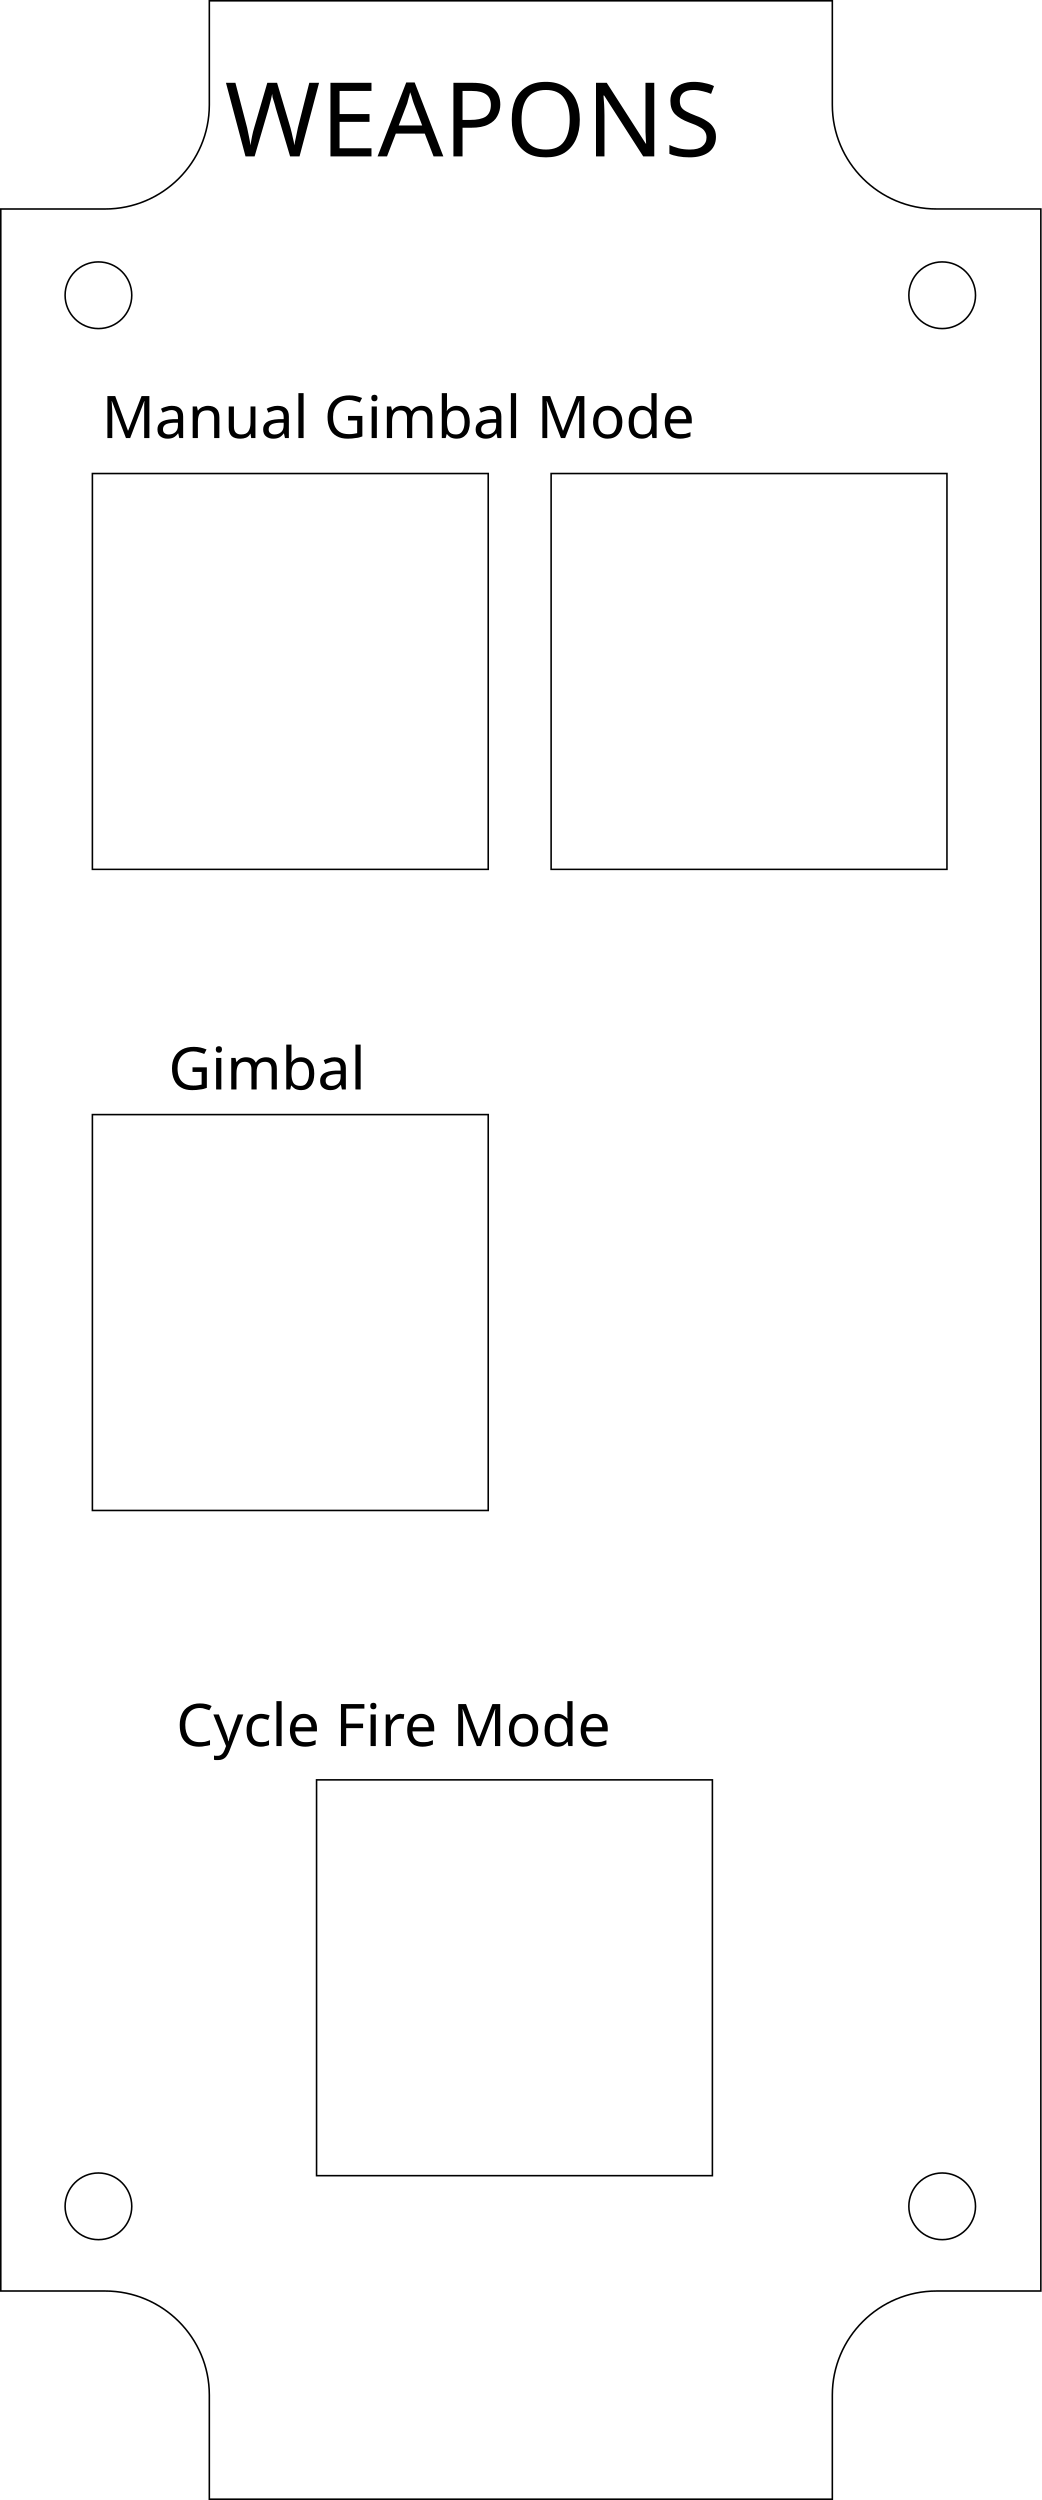
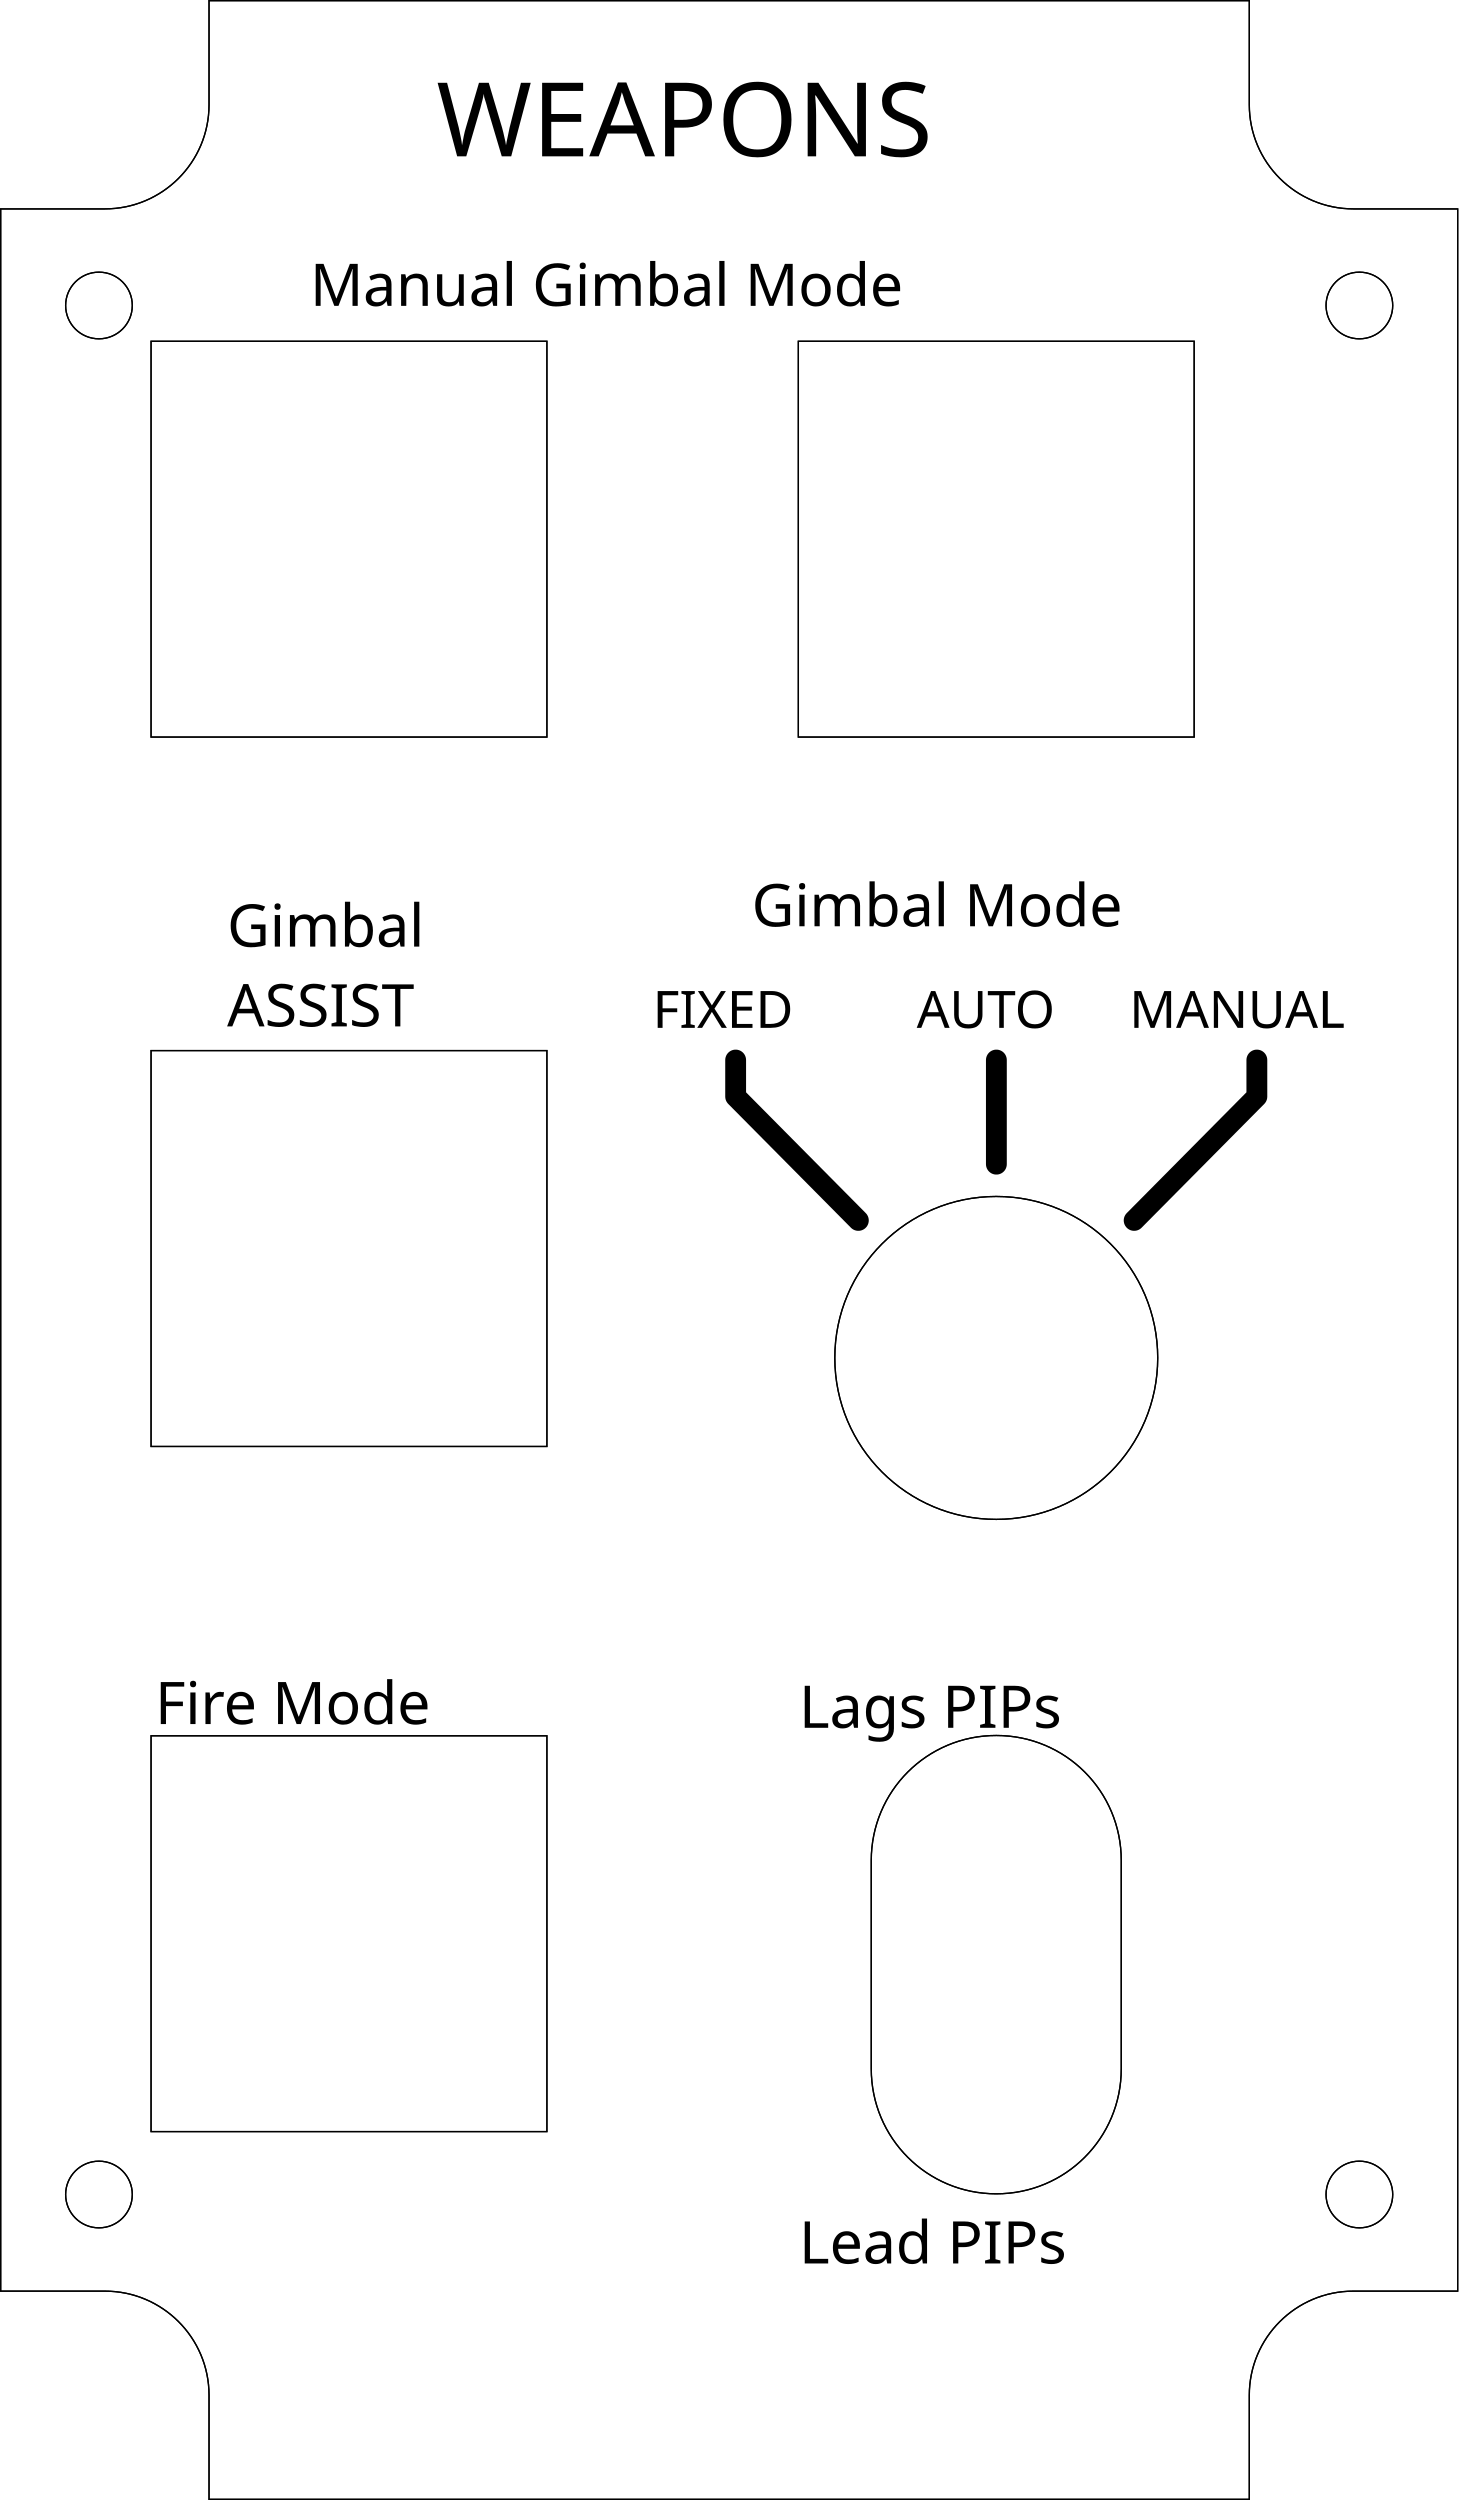
- <svg xmlns="http://www.w3.org/2000/svg" width="50mm" height="120mm" viewBox="0 0 50 120" version="1.1" id="svg2035">
-   <defs id="defs2032" />
-   <g id="layer1" transform="translate(-2.3336024e-4,-2.3280024e-4)">
-     <path id="rect3678" style="display:inline;fill:none;fill-opacity:1;stroke:#000000;stroke-width:0.076;stroke-linecap:round;stroke-miterlimit:4;stroke-dasharray:none" d="m 10.048,0.038 v 4.997 c -1.68e-4,2.76 -2.241,4.997 -5.005,4.997 H 0.038 v 99.937 H 5.043 c 2.764,-1.1e-4 5.005,2.237 5.005,4.997 v 4.997 h 29.904 v -4.997 c 1.71e-4,-2.76 2.241,-4.997 5.005,-4.997 h 5.004 V 10.031 h -5.004 c -2.764,1.1e-4 -5.005,-2.237 -5.005,-4.997 V 0.038 Z m -5.323,12.534 a 1.6,1.6 0 0 1 1.6,1.6 1.6,1.6 0 0 1 -1.6,1.6 1.6,1.6 0 0 1 -1.6,-1.6 1.6,1.6 0 0 1 1.6,-1.6 z m 40.5,0 a 1.6,1.6 0 0 1 1.6,1.6 1.6,1.6 0 0 1 -1.6,1.6 1.6,1.6 0 0 1 -1.6,-1.6 1.6,1.6 0 0 1 1.6,-1.6 z M 4.435,22.73 H 23.435 V 41.73 H 4.435 Z m 22.019,0 H 45.454 V 41.73 H 26.454 Z M 4.435,53.502 H 23.435 V 72.502 H 4.435 Z M 15.195,85.433 h 19 v 19 H 15.195 Z M 4.725,104.304 a 1.6,1.6 0 0 1 1.6,1.6 1.6,1.6 0 0 1 -1.6,1.6 1.6,1.6 0 0 1 -1.6,-1.6 1.6,1.6 0 0 1 1.6,-1.6 z m 40.5,0 a 1.6,1.6 0 0 1 1.6,1.6 1.6,1.6 0 0 1 -1.6,1.6 1.6,1.6 0 0 1 -1.6,-1.6 1.6,1.6 0 0 1 1.6,-1.6 z" />
-     <g id="layer14" style="display:inline;fill:#000000" transform="translate(0.03800018,-176.962)">
-       <text xml:space="preserve" style="font-style:normal;font-weight:normal;font-size:4.939px;line-height:1.25;font-family:sans-serif;letter-spacing:0px;word-spacing:0px;fill:#000000;fill-opacity:1;stroke:none;stroke-width:0.265" x="10.746" y="184.466" id="text12344">
-         <tspan id="tspan12342" x="10.746" y="184.466" style="font-style:normal;font-variant:normal;font-weight:normal;font-stretch:normal;font-size:4.939px;font-family:'MS 33558';-inkscape-font-specification:'MS 33558, ';fill:#000000;stroke-width:0.265">WEAPONS</tspan>
+ <svg xmlns="http://www.w3.org/2000/svg" width="70mm" height="120mm" viewBox="0 0 70 120" version="1.1" id="svg1">
+   <defs id="defs1" />
+   <g id="layer1" transform="translate(-3.938653e-5,-3.999848e-5)">
+     <g id="layer12" style="display:inline" transform="translate(4.9200805e-4,-176.9995)">
+       <path id="rect10964" style="display:inline;opacity:1;fill:none;fill-opacity:1;stroke:#000000;stroke-width:0.064;stroke-miterlimit:10;stroke-dasharray:none" d="m 10.033,177.032 v 4.997 c 1.17e-4,2.76 -2.239,4.997 -5,4.998 H 0.032 v 99.947 H 5.033 c 2.762,1.7e-4 5,2.237 5,4.997 v 4.997 h 49.933 v -4.997 c -1.16e-4,-2.76 2.239,-4.997 5.001,-4.997 h 5.001 v -99.947 h -5.001 c -2.762,-1.7e-4 -5.001,-2.238 -5.001,-4.998 v -4.997 z m -5.283,13.031 c 0.884,5e-5 1.6,0.716 1.6,1.6 2.32e-4,0.884 -0.716,1.6 -1.6,1.6 -0.884,2.3e-4 -1.601,-0.716 -1.6,-1.6 5.52e-5,-0.884 0.717,-1.6 1.6,-1.6 z m 60.5,0 c 0.884,5e-5 1.6,0.716 1.6,1.6 2.32e-4,0.884 -0.716,1.6 -1.6,1.6 -0.884,-5e-5 -1.6,-0.717 -1.6,-1.6 5.5e-5,-0.884 0.716,-1.6 1.6,-1.6 z M 7.251,193.38 h 19 v 19 H 7.251 Z m 31.069,0 h 19 v 19 H 38.32 Z M 7.251,227.429 h 19 v 19 H 7.251 Z m 40.569,7.001 a 7.75,7.75 0 0 1 7.75,7.75 7.75,7.75 0 0 1 -7.75,7.75 7.75,7.75 0 0 1 -7.75,-7.75 7.75,7.75 0 0 1 7.75,-7.75 z m 0,25.873 c 3.324,0 6,2.676 6,6 v 10 c 0,3.324 -2.676,6 -6,6 -3.324,0 -6,-2.676 -6,-6 v -10 c 0,-3.324 2.676,-6 6,-6 z m -40.569,0.014 h 19 v 19 H 7.251 Z m -2.501,20.419 c 0.884,5e-5 1.6,0.716 1.6,1.6 2.32e-4,0.884 -0.716,1.6 -1.6,1.6 -0.884,2.3e-4 -1.601,-0.716 -1.6,-1.6 5.52e-5,-0.884 0.717,-1.6 1.6,-1.6 z m 60.5,0 c 0.884,5e-5 1.6,0.716 1.6,1.6 2.32e-4,0.884 -0.716,1.6 -1.6,1.6 -0.884,-5e-5 -1.6,-0.717 -1.6,-1.6 5.5e-5,-0.884 0.716,-1.6 1.6,-1.6 z" />
+       <g id="layer12-6" style="display:inline">
+         <path id="rect10964-2" style="display:inline;opacity:1;fill:none;fill-opacity:1;stroke:#000000;stroke-width:0.064;stroke-miterlimit:10;stroke-dasharray:none" d="m 10.033,177.032 v 4.997 c 1.17e-4,2.76 -2.239,4.997 -5,4.998 H 0.032 v 99.947 H 5.033 c 2.762,1.7e-4 5,2.237 5,4.997 v 4.997 h 49.933 v -4.997 c -1.16e-4,-2.76 2.239,-4.997 5.001,-4.997 h 5.001 v -99.947 h -5.001 c -2.762,-1.7e-4 -5.001,-2.238 -5.001,-4.998 v -4.997 z m -5.283,13.031 c 0.884,5e-5 1.6,0.716 1.6,1.6 2.32e-4,0.884 -0.716,1.6 -1.6,1.6 -0.884,2.3e-4 -1.601,-0.716 -1.6,-1.6 5.52e-5,-0.884 0.717,-1.6 1.6,-1.6 z m 60.5,0 c 0.884,5e-5 1.6,0.716 1.6,1.6 2.32e-4,0.884 -0.716,1.6 -1.6,1.6 -0.884,-5e-5 -1.6,-0.717 -1.6,-1.6 5.5e-5,-0.884 0.716,-1.6 1.6,-1.6 z M 7.251,193.38 h 19 v 19 H 7.251 Z m 31.069,0 h 19 v 19 H 38.32 Z M 7.251,227.429 h 19 v 19 H 7.251 Z m 40.569,7.001 a 7.75,7.75 0 0 1 7.75,7.75 7.75,7.75 0 0 1 -7.75,7.75 7.75,7.75 0 0 1 -7.75,-7.75 7.75,7.75 0 0 1 7.75,-7.75 z m 0,25.873 c 3.324,0 6,2.676 6,6 v 10 c 0,3.324 -2.676,6 -6,6 -3.324,0 -6,-2.676 -6,-6 v -10 c 0,-3.324 2.676,-6 6,-6 z m -40.569,0.014 h 19 v 19 H 7.251 Z m -2.501,20.419 c 0.884,5e-5 1.6,0.716 1.6,1.6 2.32e-4,0.884 -0.716,1.6 -1.6,1.6 -0.884,2.3e-4 -1.601,-0.716 -1.6,-1.6 5.52e-5,-0.884 0.717,-1.6 1.6,-1.6 z m 60.5,0 c 0.884,5e-5 1.6,0.716 1.6,1.6 2.32e-4,0.884 -0.716,1.6 -1.6,1.6 -0.884,-5e-5 -1.6,-0.717 -1.6,-1.6 5.5e-5,-0.884 0.716,-1.6 1.6,-1.6 z" />
+       </g>
+     </g>
+     <g id="layer14" style="display:inline" transform="translate(10.15882,-176.9995)">
+       <text xml:space="preserve" style="font-style:normal;font-weight:normal;font-size:4.939px;line-height:1.25;font-family:sans-serif;letter-spacing:0px;word-spacing:0px;display:inline;fill:#000000;fill-opacity:1;stroke:none;stroke-width:0.265" x="10.784" y="184.504" id="text12344-1">
+         <tspan id="tspan12342-9" x="10.784" y="184.504" style="font-style:normal;font-variant:normal;font-weight:normal;font-stretch:normal;font-size:4.939px;font-family:'MS 33558';-inkscape-font-specification:'MS 33558, ';fill:#000000;stroke-width:0.265">WEAPONS</tspan>
      </text>
-       <text id="text14353" y="197.991" x="4.836" style="font-style:normal;font-weight:normal;font-size:2.822px;line-height:1.25;font-family:sans-serif;letter-spacing:0px;word-spacing:0px;fill:#000000;fill-opacity:1;stroke:none;stroke-width:0.265" xml:space="preserve">
-         <tspan style="font-style:normal;font-variant:normal;font-weight:normal;font-stretch:normal;font-size:2.822px;font-family:'MS 33558';-inkscape-font-specification:'MS 33558, ';fill:#000000;stroke-width:0.265" y="197.991" x="4.836" id="tspan14351">Manual Gimbal Mode</tspan>
+       <text id="text14353-4" y="191.679" x="4.716" style="font-style:normal;font-weight:normal;font-size:2.822px;line-height:1.25;font-family:sans-serif;letter-spacing:0px;word-spacing:0px;display:inline;fill:#000000;fill-opacity:1;stroke:none;stroke-width:0.265" xml:space="preserve">
+         <tspan style="font-style:normal;font-variant:normal;font-weight:normal;font-stretch:normal;font-size:2.822px;font-family:'MS 33558';-inkscape-font-specification:'MS 33558, ';fill:#000000;stroke-width:0.265" y="191.679" x="4.716" id="tspan14351-7">Manual Gimbal Mode</tspan>
      </text>
-       <text xml:space="preserve" style="font-style:normal;font-weight:normal;font-size:2.822px;line-height:1.25;font-family:sans-serif;letter-spacing:0px;word-spacing:0px;fill:#000000;fill-opacity:1;stroke:none;stroke-width:0.265" x="8.047" y="229.259" id="text14794">
-         <tspan id="tspan14792" x="8.047" y="229.259" style="font-style:normal;font-variant:normal;font-weight:normal;font-stretch:normal;font-size:2.822px;font-family:'MS 33558';-inkscape-font-specification:'MS 33558, ';fill:#000000;stroke-width:0.265">Gimbal</tspan>
+       <text xml:space="preserve" style="font-style:normal;font-weight:normal;font-size:2.822px;line-height:1.25;font-family:sans-serif;letter-spacing:0px;word-spacing:0px;display:inline;fill:#000000;fill-opacity:1;stroke:none;stroke-width:0.265" x="0.744" y="222.44" id="text14794-8">
+         <tspan id="tspan14792-4" x="0.744" y="222.44" style="font-style:normal;font-variant:normal;font-weight:normal;font-stretch:normal;font-size:2.822px;font-family:'MS 33558';-inkscape-font-specification:'MS 33558, ';fill:#000000;stroke-width:0.265">Gimbal</tspan>
+         <tspan x="0.744" y="226.265" style="font-style:normal;font-variant:normal;font-weight:normal;font-stretch:normal;font-size:2.822px;font-family:'MS 33558';-inkscape-font-specification:'MS 33558, ';fill:#000000;stroke-width:0.265" id="tspan24264">ASSIST</tspan>
      </text>
-       <text xml:space="preserve" style="font-style:normal;font-weight:normal;font-size:2.822px;line-height:1.25;font-family:sans-serif;letter-spacing:0px;word-spacing:0px;fill:#000000;fill-opacity:1;stroke:none;stroke-width:0.265" x="8.418" y="260.774" id="text16355">
-         <tspan id="tspan16353" x="8.418" y="260.774" style="font-style:normal;font-variant:normal;font-weight:normal;font-stretch:normal;font-size:2.822px;font-family:'MS 33558';-inkscape-font-specification:'MS 33558, ';fill:#000000;stroke-width:0.265">Cycle Fire Mode</tspan>
+       <text xml:space="preserve" style="font-style:normal;font-weight:normal;font-size:2.822px;line-height:1.25;font-family:sans-serif;letter-spacing:0px;word-spacing:0px;display:inline;fill:#000000;fill-opacity:1;stroke:none;stroke-width:0.265" x="25.92" y="221.463" id="text19931">
+         <tspan id="tspan19929" x="25.92" y="221.463" style="font-style:normal;font-variant:normal;font-weight:normal;font-stretch:normal;font-size:2.822px;font-family:'MS 33558';-inkscape-font-specification:'MS 33558, ';fill:#000000;stroke-width:0.265">Gimbal Mode</tspan>
      </text>
+       <text xml:space="preserve" style="font-style:normal;font-weight:normal;font-size:2.469px;line-height:1.25;font-family:sans-serif;letter-spacing:0px;word-spacing:0px;display:inline;fill:#000000;fill-opacity:1;stroke:none;stroke-width:0.265" x="21.177" y="226.337" id="text20824">
+         <tspan id="tspan20822" x="21.177" y="226.337" style="font-style:normal;font-variant:normal;font-weight:normal;font-stretch:normal;font-size:2.469px;font-family:'MS 33558';-inkscape-font-specification:'MS 33558, ';fill:#000000;stroke-width:0.265">FIXED</tspan>
+       </text>
+       <text xml:space="preserve" style="font-style:normal;font-weight:normal;font-size:2.469px;line-height:1.25;font-family:sans-serif;letter-spacing:0px;word-spacing:0px;display:inline;fill:#000000;fill-opacity:1;stroke:none;stroke-width:0.265" x="33.842" y="226.337" id="text21554">
+         <tspan id="tspan21552" x="33.842" y="226.337" style="font-style:normal;font-variant:normal;font-weight:normal;font-stretch:normal;font-size:2.469px;font-family:'MS 33558';-inkscape-font-specification:'MS 33558, ';fill:#000000;stroke-width:0.265">AUTO</tspan>
+       </text>
+       <text xml:space="preserve" style="font-style:normal;font-weight:normal;font-size:2.469px;line-height:1.25;font-family:sans-serif;letter-spacing:0px;word-spacing:0px;display:inline;fill:#000000;fill-opacity:1;stroke:none;stroke-width:0.265" x="44.054" y="226.337" id="text22284">
+         <tspan id="tspan22282" x="44.054" y="226.337" style="font-style:normal;font-variant:normal;font-weight:normal;font-stretch:normal;font-size:2.469px;font-family:'MS 33558';-inkscape-font-specification:'MS 33558, ';fill:#000000;stroke-width:0.265">MANUAL</tspan>
+       </text>
+       <text xml:space="preserve" style="font-style:normal;font-weight:normal;font-size:2.822px;line-height:1.25;font-family:sans-serif;letter-spacing:0px;word-spacing:0px;display:inline;fill:#000000;fill-opacity:1;stroke:none;stroke-width:0.265" x="-2.724" y="259.756" id="text16355">
+         <tspan id="tspan16353" x="-2.724" y="259.756" style="font-style:normal;font-variant:normal;font-weight:normal;font-stretch:normal;font-size:2.822px;font-family:'MS 33558';-inkscape-font-specification:'MS 33558, ';fill:#000000;stroke-width:0.265">Fire Mode</tspan>
+       </text>
+       <text xml:space="preserve" style="font-style:normal;font-weight:normal;font-size:2.822px;line-height:1.25;font-family:sans-serif;letter-spacing:0px;word-spacing:0px;display:inline;fill:#000000;fill-opacity:1;stroke:none;stroke-width:0.265" x="28.189" y="259.936" id="text35833">
+         <tspan id="tspan35831" x="28.189" y="259.936" style="font-style:normal;font-variant:normal;font-weight:normal;font-stretch:normal;font-size:2.822px;font-family:'MS 33558';-inkscape-font-specification:'MS 33558, ';fill:#000000;stroke-width:0.265">Lags PIPs</tspan>
+       </text>
+       <text xml:space="preserve" style="font-style:normal;font-weight:normal;font-size:2.822px;line-height:1.25;font-family:sans-serif;letter-spacing:0px;word-spacing:0px;display:inline;fill:#000000;fill-opacity:1;stroke:none;stroke-width:0.265" x="28.189" y="285.647" id="text36563">
+         <tspan id="tspan36561" x="28.189" y="285.647" style="font-style:normal;font-variant:normal;font-weight:normal;font-stretch:normal;font-size:2.822px;font-family:'MS 33558';-inkscape-font-specification:'MS 33558, ';fill:#000000;stroke-width:0.265">Lead PIPs</tspan>
+       </text>
+       <g id="g32" transform="translate(0.00637367)" style="fill:none;stroke:#000000">
+         <path style="fill:none;stroke:#000000;stroke-width:1;stroke-linecap:round;stroke-linejoin:round;stroke-dasharray:none;stroke-opacity:1" d="m 25.146,227.881 -4.1e-5,1.756 5.89,5.943" id="path22349" />
+         <path style="fill:none;stroke:#000000;stroke-width:1;stroke-linecap:round;stroke-linejoin:round;stroke-dasharray:none;stroke-opacity:1" d="m 37.661,227.881 v 4.999" id="path22449" />
+         <path style="fill:none;stroke:#000000;stroke-width:1;stroke-linecap:round;stroke-linejoin:round;stroke-dasharray:none;stroke-opacity:1" d="m 50.164,227.881 4.1e-5,1.756 -5.89,5.943" id="path32" />
+       </g>
    </g>
  </g>
</svg>
